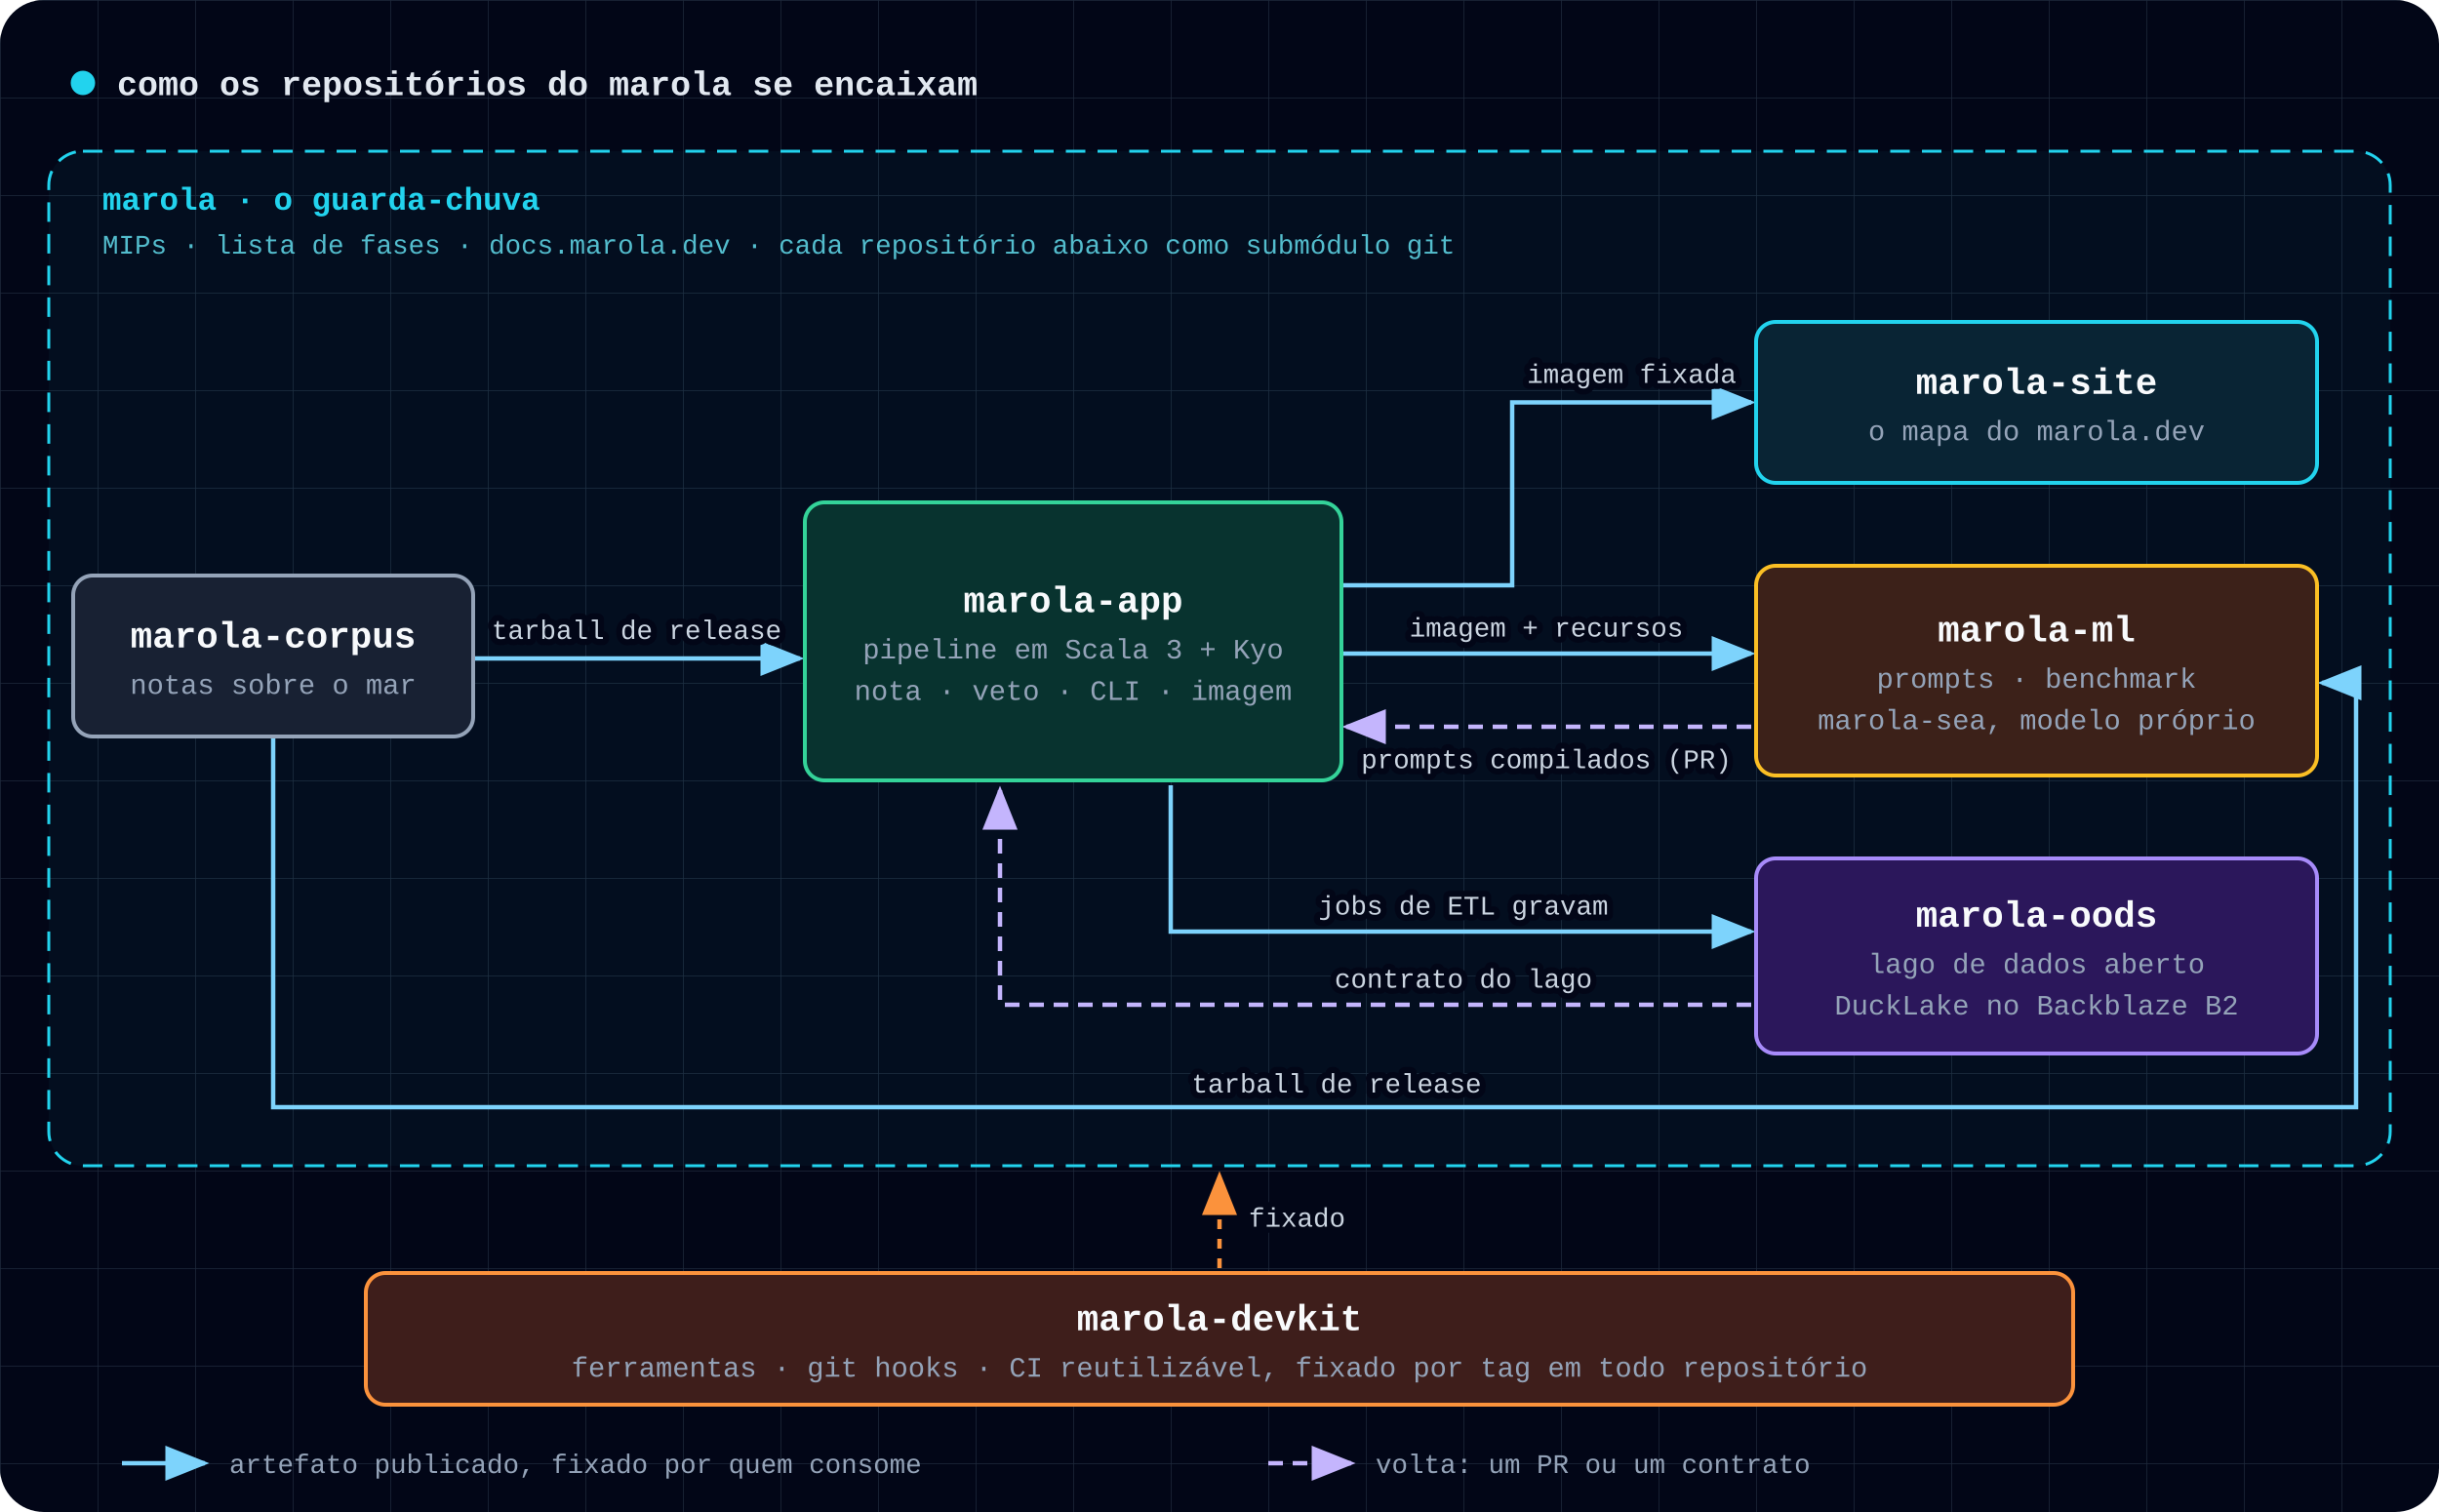
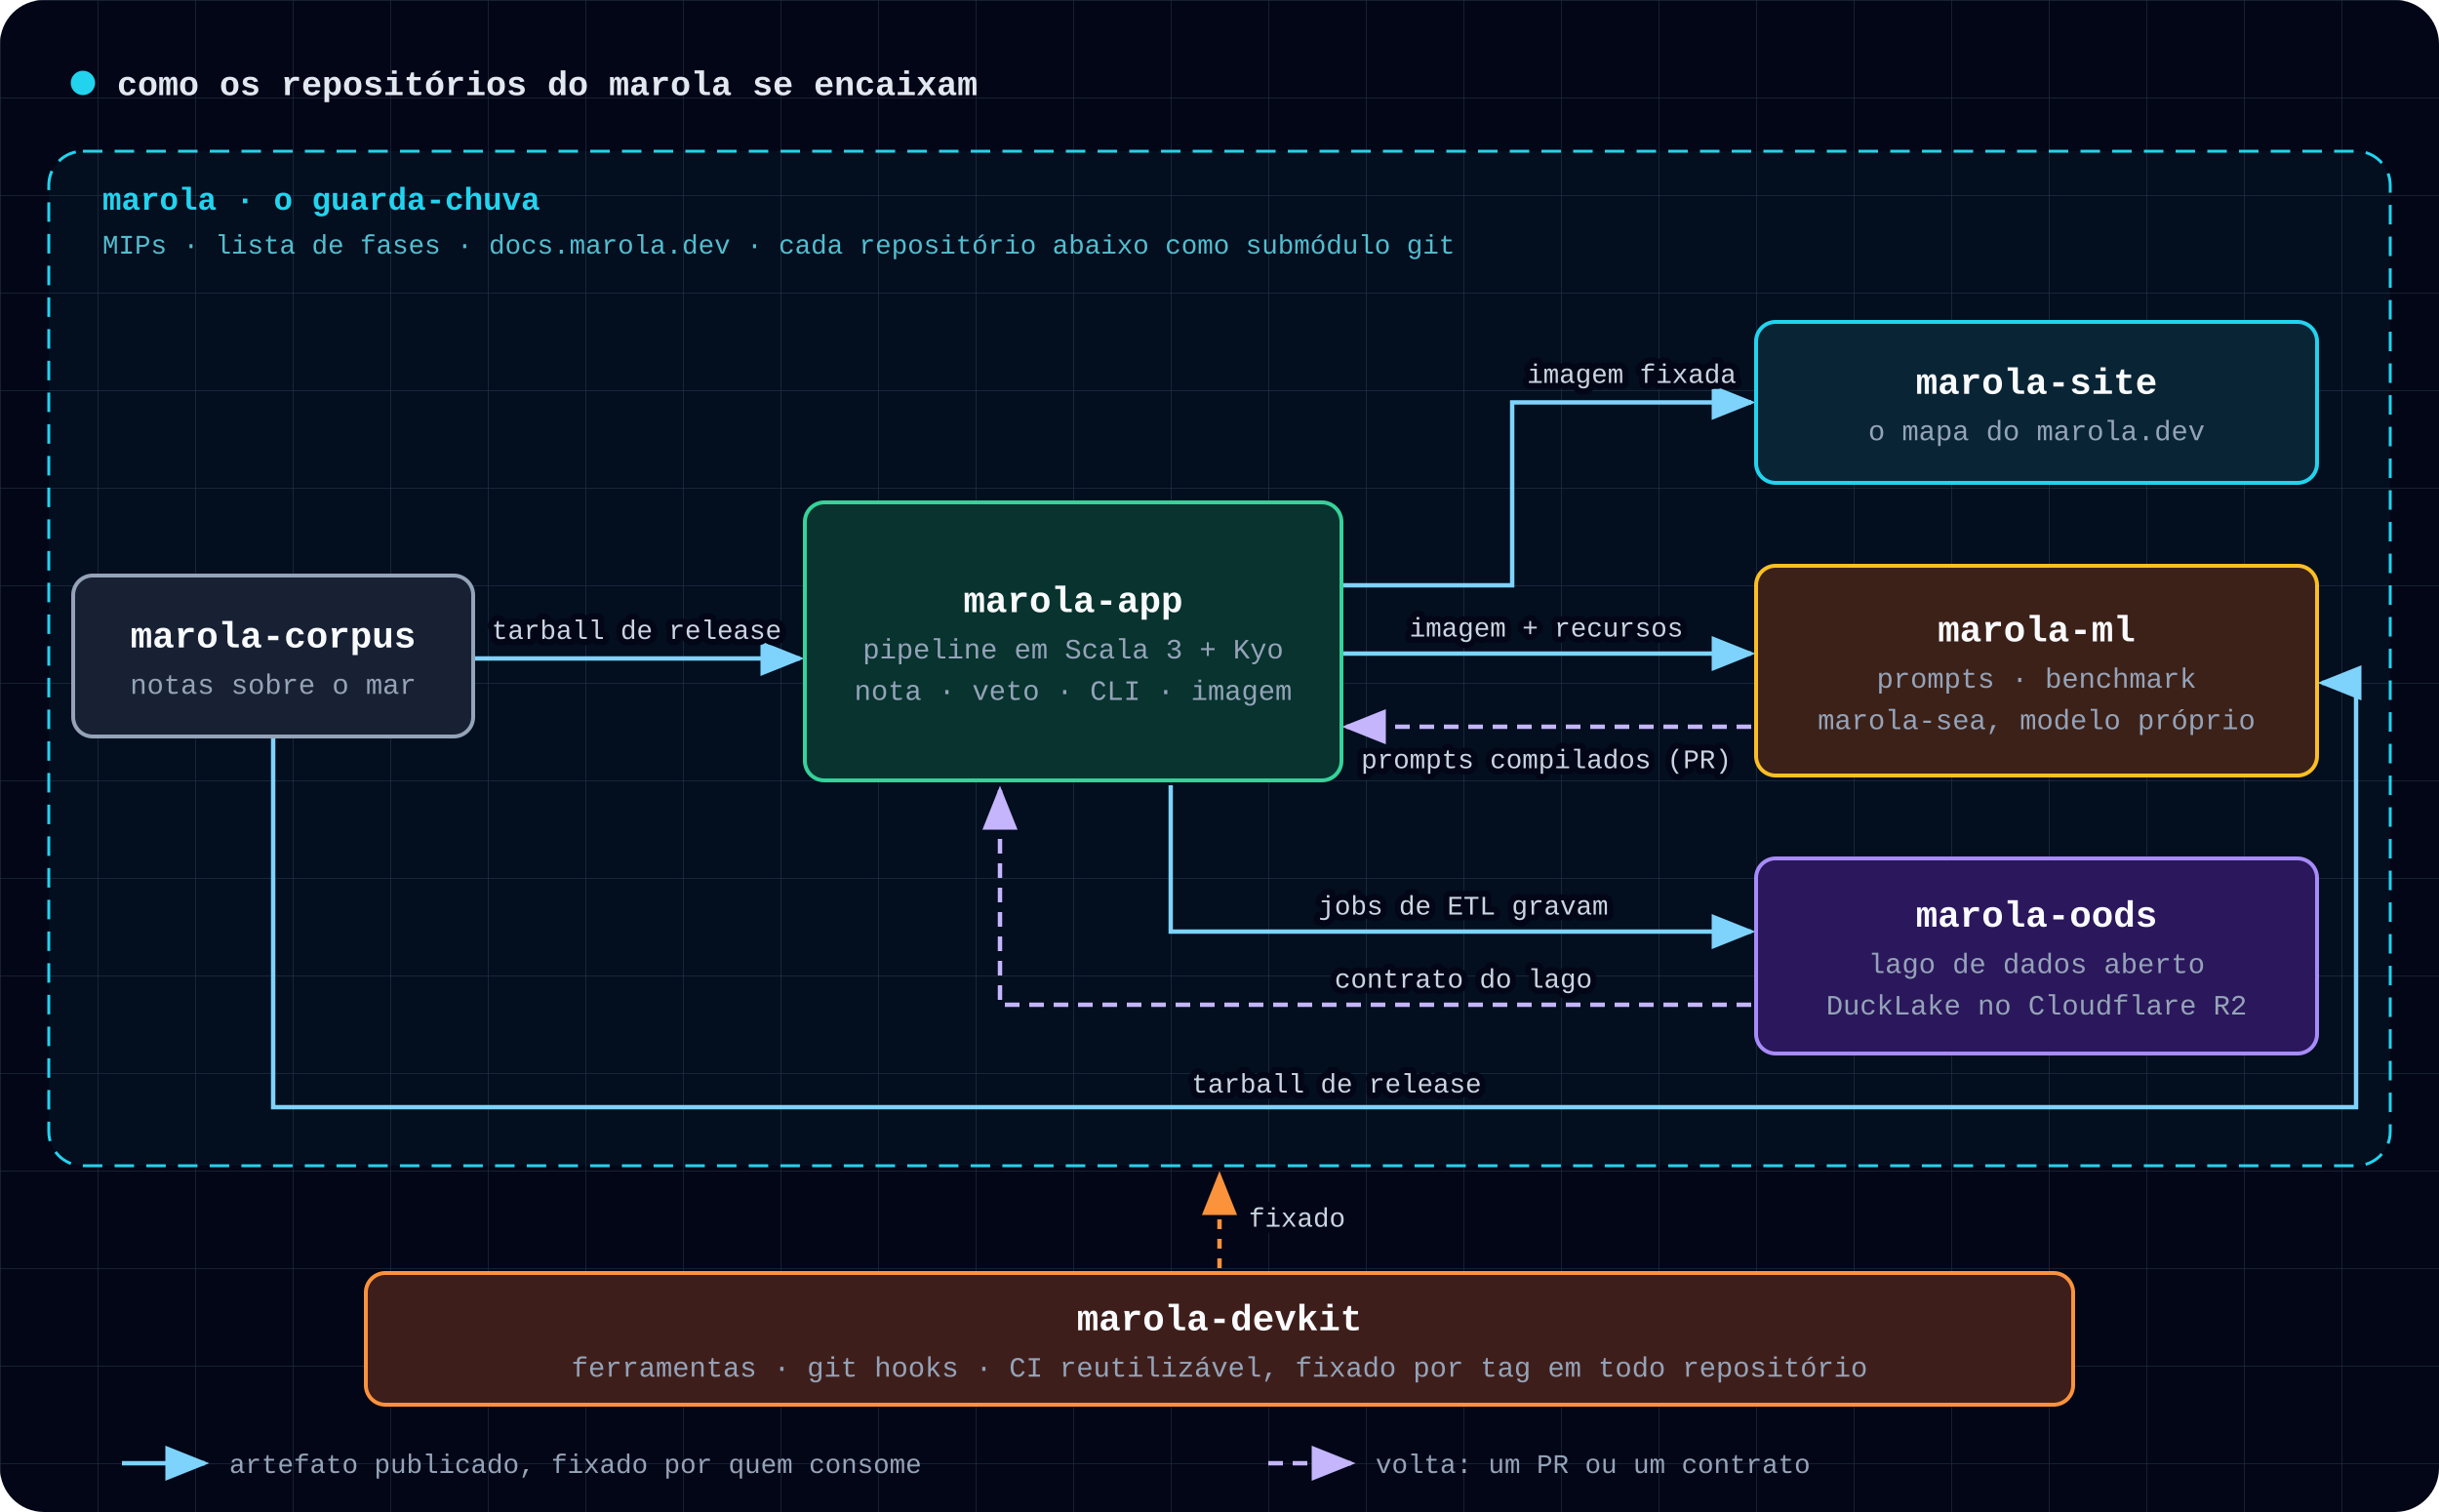
<svg xmlns="http://www.w3.org/2000/svg" viewBox="0 0 1000 620" width="1000" height="620" role="img">
  <style>
text{font-family:"JetBrains Mono",ui-monospace,SFMono-Regular,Menlo,Consolas,"Liberation Mono",monospace}
.name{fill:#f8fafc;font-size:15px;font-weight:700}
.sub{fill:#94a3b8;font-size:11.5px}
.edge{fill:#cbd5e1;font-size:11px;paint-order:stroke;stroke:#020617;stroke-width:5px;stroke-linejoin:round}
.title{fill:#e2e8f0;font-size:14px;font-weight:600}
.region{fill:#22d3ee;font-size:13px;font-weight:700}
.regionsub{fill:#67e8f9;font-size:11px;opacity:.8}
.leg{fill:#94a3b8;font-size:11px}
</style>
  <defs>
    <pattern id="grid" width="40" height="40" patternUnits="userSpaceOnUse">
      <path d="M 40 0 L 0 0 0 40" fill="none" stroke="#1e293b" stroke-width="0.6" />
    </pattern>
    <marker id="a" markerWidth="10" markerHeight="8" refX="9" refY="4" orient="auto">
      <polygon points="0 0,10 4,0 8" fill="#7dd3fc" />
    </marker>
    <marker id="b" markerWidth="10" markerHeight="8" refX="9" refY="4" orient="auto">
      <polygon points="0 0,10 4,0 8" fill="#c4b5fd" />
    </marker>
    <marker id="o" markerWidth="10" markerHeight="8" refX="9" refY="4" orient="auto">
      <polygon points="0 0,10 4,0 8" fill="#fb923c" />
    </marker>
  </defs>
  <rect width="1000" height="620" rx="18" fill="#020617" />
  <rect width="1000" height="620" rx="18" fill="url(#grid)" />
  <circle cx="34" cy="34" r="5" fill="#22d3ee" />
  <text x="48" y="39" class="title" text-anchor="start">como os repositórios do marola se encaixam</text>
  <rect x="20" y="62" width="960" height="416" rx="14" fill="rgba(34,211,238,0.04)" stroke="#22d3ee" stroke-width="1.2" stroke-dasharray="8,5" />
  <text x="42" y="86" class="region" text-anchor="start">marola · o guarda-chuva</text>
  <text x="42" y="104" class="regionsub" text-anchor="start">MIPs · lista de fases · docs.marola.dev · cada repositório abaixo como submódulo git</text>
  <path d="M 194 270 H 328" stroke="#7dd3fc" stroke-width="1.8" fill="none" marker-end="url(#a)" />
  <text x="261" y="262" class="edge" text-anchor="middle">tarball de release</text>
  <path d="M 112 302 V 454 H 966 V 280 H 952" stroke="#7dd3fc" stroke-width="1.8" fill="none" marker-end="url(#a)" />
  <text x="548" y="448" class="edge" text-anchor="middle">tarball de release</text>
  <path d="M 550 240 H 620 V 165 H 718" stroke="#7dd3fc" stroke-width="1.8" fill="none" marker-end="url(#a)" />
  <text x="669" y="157" class="edge" text-anchor="middle">imagem fixada</text>
  <path d="M 550 268 H 718" stroke="#7dd3fc" stroke-width="1.8" fill="none" marker-end="url(#a)" />
  <text x="634" y="261" class="edge" text-anchor="middle">imagem + recursos</text>
  <path d="M 718 298 H 552" stroke="#c4b5fd" stroke-width="1.8" fill="none" stroke-dasharray="6,4" marker-end="url(#b)" />
  <text x="634" y="315" class="edge" text-anchor="middle">prompts compilados (PR)</text>
  <path d="M 480 322 V 382 H 718" stroke="#7dd3fc" stroke-width="1.8" fill="none" marker-end="url(#a)" />
  <text x="600" y="375" class="edge" text-anchor="middle">jobs de ETL gravam</text>
  <path d="M 718 412 H 410 V 324" stroke="#c4b5fd" stroke-width="1.8" fill="none" stroke-dasharray="6,4" marker-end="url(#b)" />
  <text x="600" y="405" class="edge" text-anchor="middle">contrato do lago</text>
  <path d="M 500 520 V 482" stroke="#fb923c" stroke-width="1.8" fill="none" stroke-dasharray="4,4" marker-end="url(#o)" />
  <text x="512" y="503" class="edge" text-anchor="start">fixado</text>
  <rect x="30" y="236" width="164" height="66" rx="8" fill="#0b1222" />
  <rect x="30" y="236" width="164" height="66" rx="8" fill="rgba(30,41,59,0.7)" stroke="#94a3b8" stroke-width="1.6" />
  <text x="112.0" y="265.5" class="name" text-anchor="middle">marola-corpus</text>
  <text x="112.0" y="284.5" class="sub" text-anchor="middle">notas sobre o mar</text>
  <rect x="330" y="206" width="220" height="114" rx="8" fill="#0b1222" />
  <rect x="330" y="206" width="220" height="114" rx="8" fill="rgba(6,78,59,0.55)" stroke="#34d399" stroke-width="1.6" />
  <text x="440.0" y="251.0" class="name" text-anchor="middle">marola-app</text>
  <text x="440.0" y="270.0" class="sub" text-anchor="middle">pipeline em Scala 3 + Kyo</text>
  <text x="440.0" y="287.0" class="sub" text-anchor="middle">nota · veto · CLI · imagem</text>
  <rect x="720" y="132" width="230" height="66" rx="8" fill="#0b1222" />
  <rect x="720" y="132" width="230" height="66" rx="8" fill="rgba(8,51,68,0.55)" stroke="#22d3ee" stroke-width="1.6" />
  <text x="835.0" y="161.5" class="name" text-anchor="middle">marola-site</text>
  <text x="835.0" y="180.5" class="sub" text-anchor="middle">o mapa do marola.dev</text>
  <rect x="720" y="232" width="230" height="86" rx="8" fill="#0b1222" />
  <rect x="720" y="232" width="230" height="86" rx="8" fill="rgba(120,53,15,0.45)" stroke="#fbbf24" stroke-width="1.6" />
  <text x="835.0" y="263.0" class="name" text-anchor="middle">marola-ml</text>
  <text x="835.0" y="282.0" class="sub" text-anchor="middle">prompts · benchmark</text>
  <text x="835.0" y="299.0" class="sub" text-anchor="middle">marola-sea, modelo próprio</text>
  <rect x="720" y="352" width="230" height="80" rx="8" fill="#0b1222" />
  <rect x="720" y="352" width="230" height="80" rx="8" fill="rgba(76,29,149,0.5)" stroke="#a78bfa" stroke-width="1.6" />
  <text x="835.0" y="380.0" class="name" text-anchor="middle">marola-oods</text>
  <text x="835.0" y="399.0" class="sub" text-anchor="middle">lago de dados aberto</text>
-   <text x="835.0" y="416.0" class="sub" text-anchor="middle">DuckLake no Backblaze B2</text>
+   <text x="835.0" y="416.0" class="sub" text-anchor="middle">DuckLake no Cloudflare R2</text>
  <rect x="150" y="522" width="700" height="54" rx="8" fill="#0b1222" />
  <rect x="150" y="522" width="700" height="54" rx="8" fill="rgba(124,45,18,0.45)" stroke="#fb923c" stroke-width="1.6" />
  <text x="500.0" y="545.5" class="name" text-anchor="middle">marola-devkit</text>
  <text x="500.0" y="564.5" class="sub" text-anchor="middle">ferramentas · git hooks · CI reutilizável, fixado por tag em todo repositório</text>
  <path d="M 50 600 H 84" stroke="#7dd3fc" stroke-width="1.8" fill="none" marker-end="url(#a)" />
  <text x="94" y="604" class="leg" text-anchor="start">artefato publicado, fixado por quem consome</text>
  <path d="M 520 600 H 554" stroke="#c4b5fd" stroke-width="1.8" fill="none" stroke-dasharray="6,4" marker-end="url(#b)" />
  <text x="564" y="604" class="leg" text-anchor="start">volta: um PR ou um contrato</text>
</svg>
